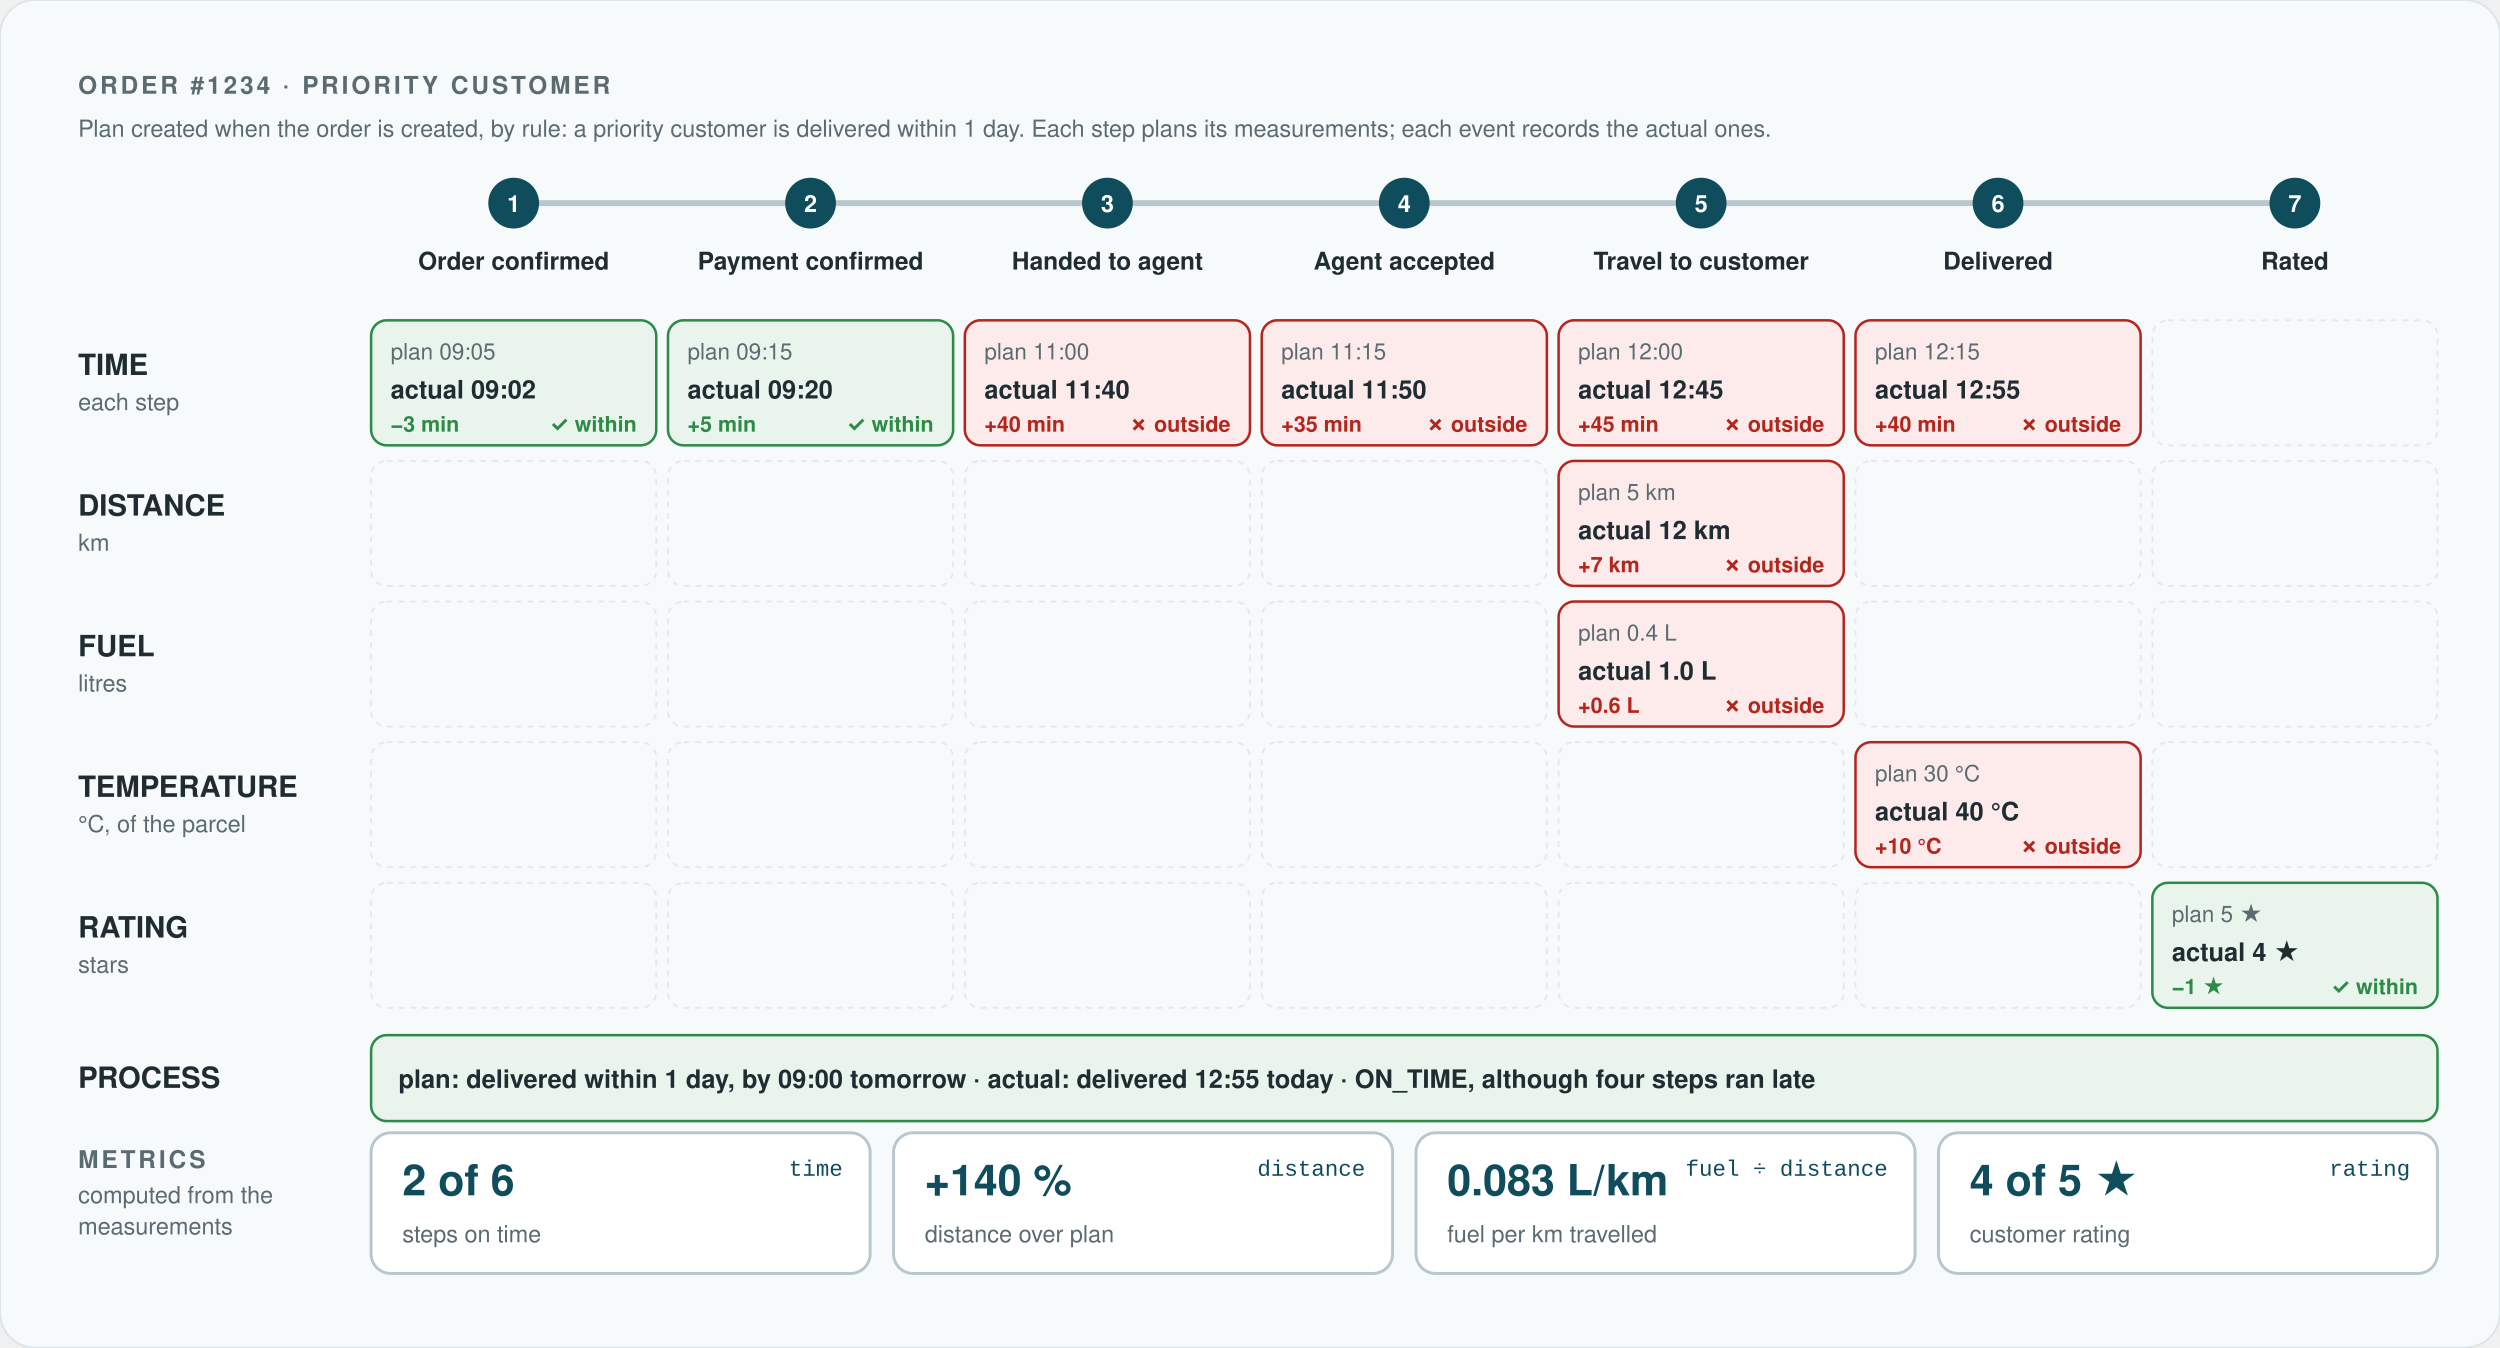
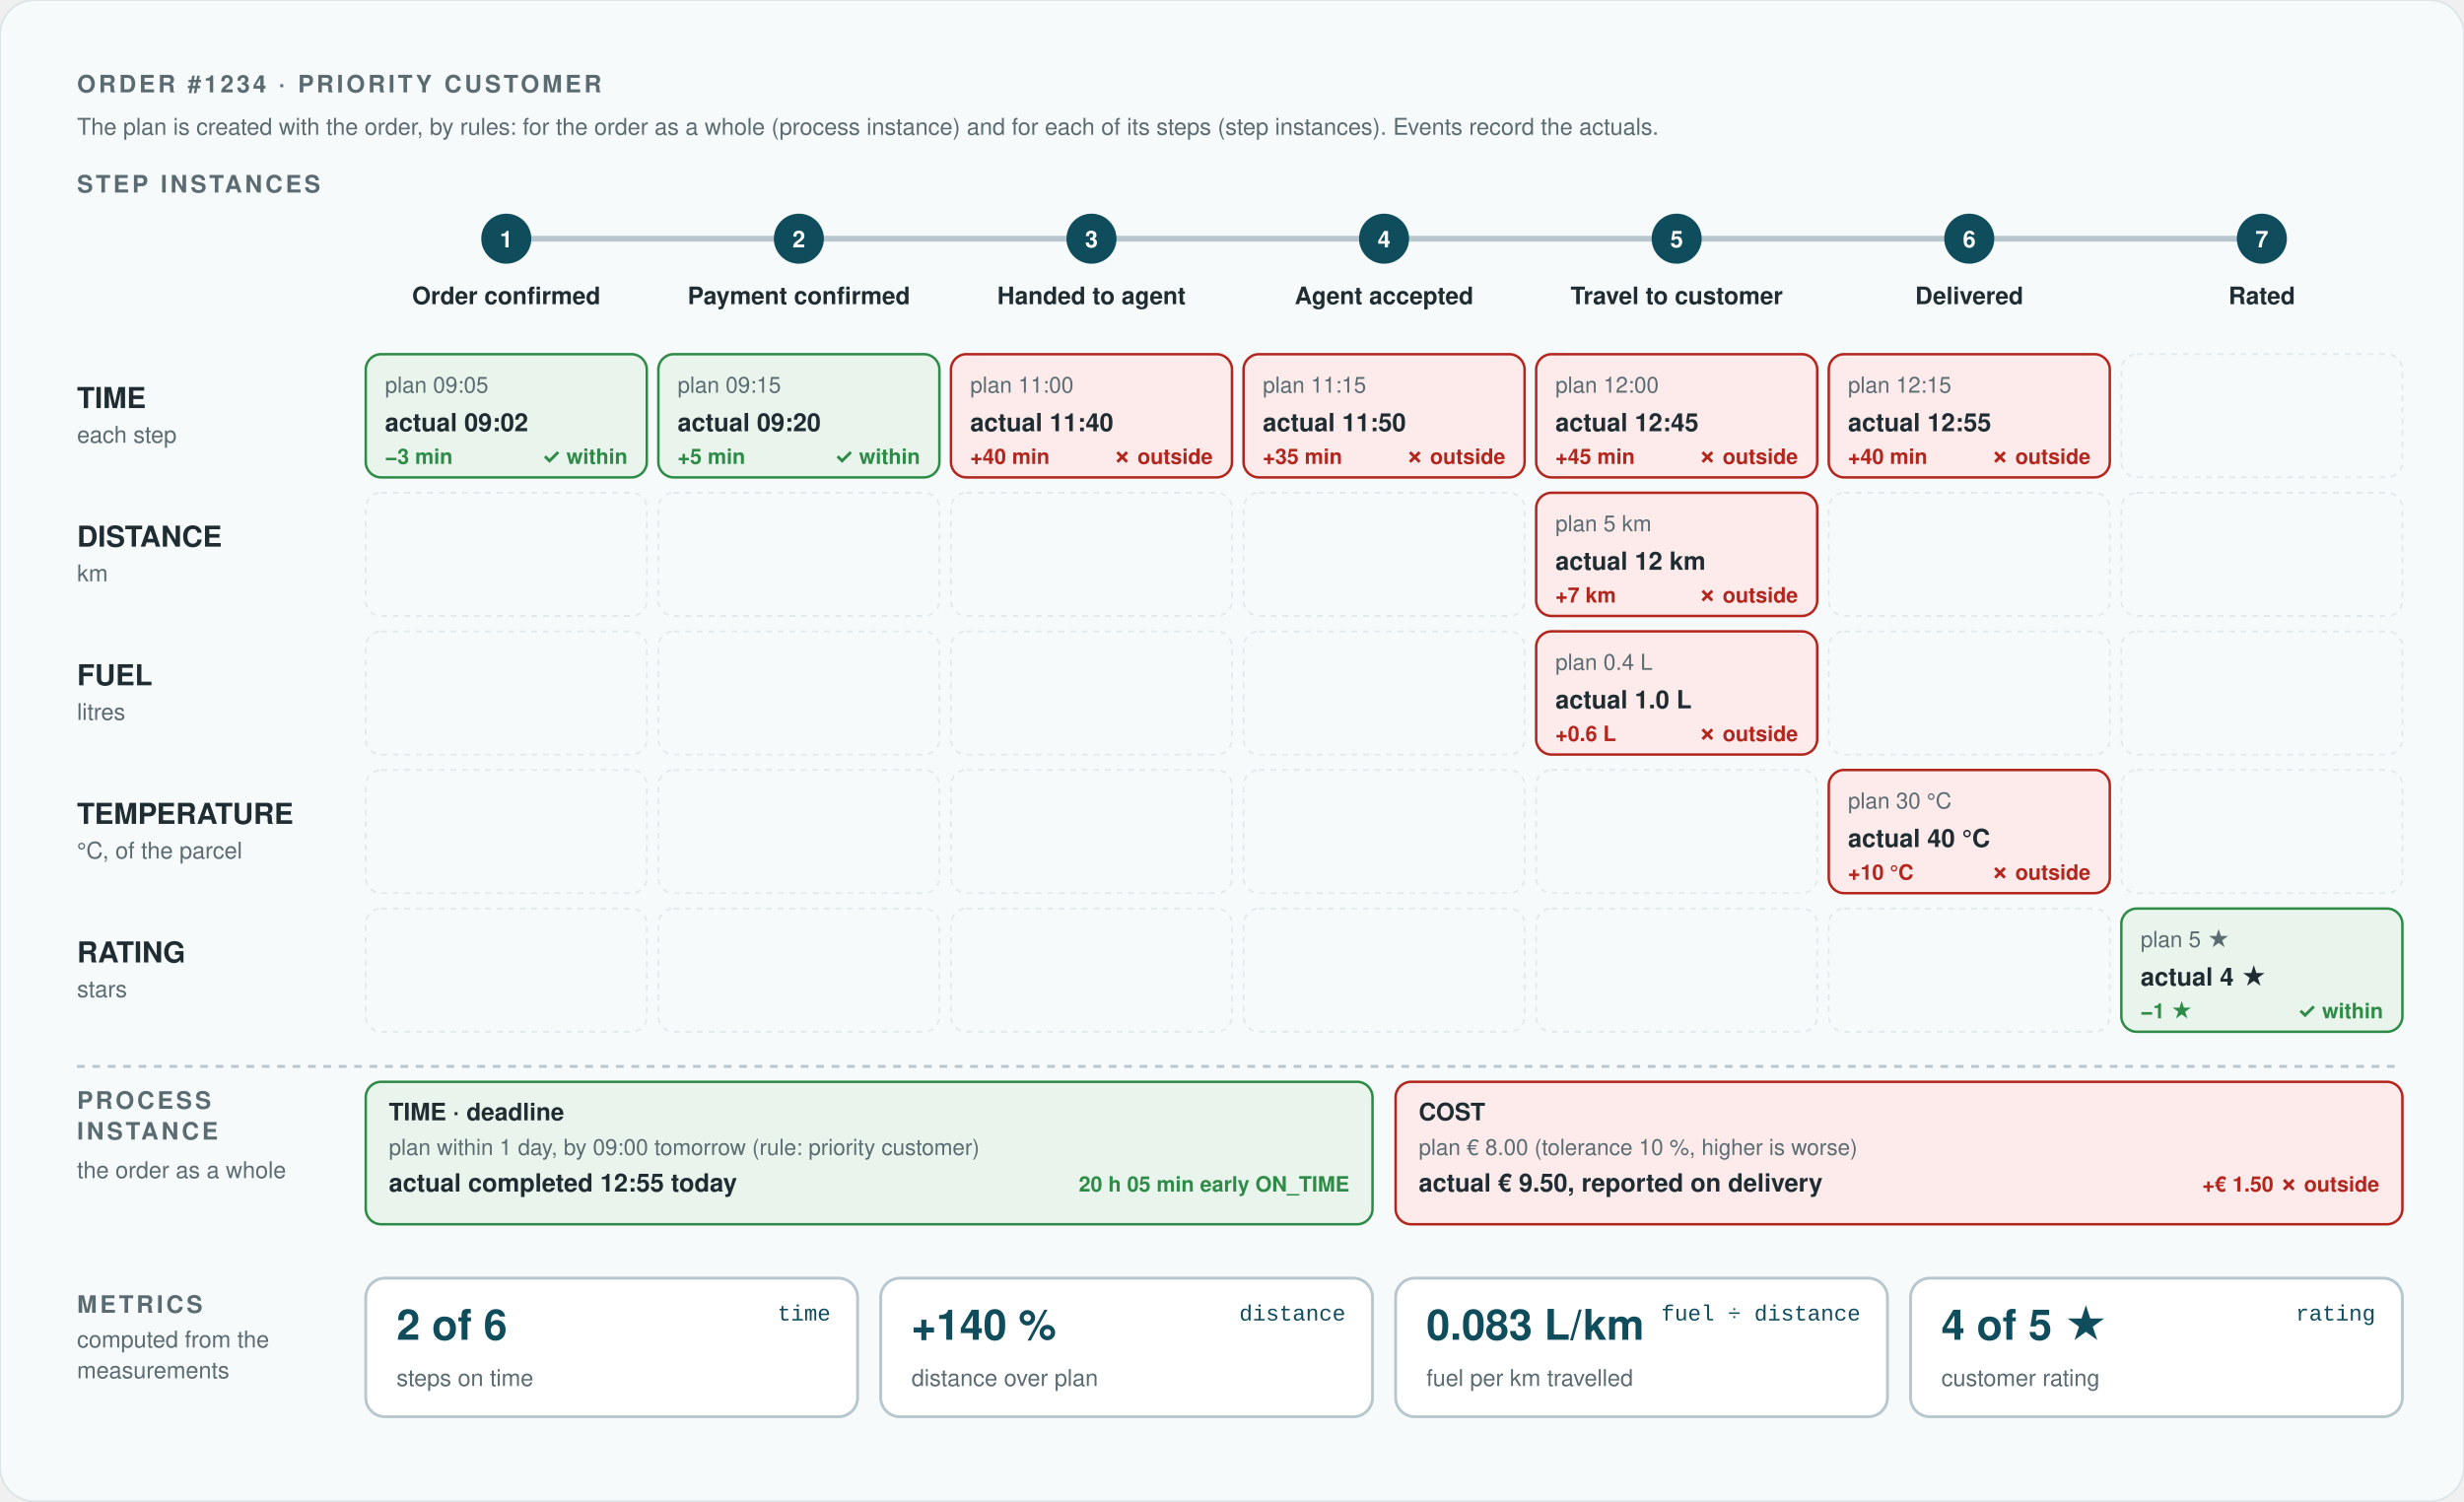
- <svg xmlns="http://www.w3.org/2000/svg" width="1280" height="690" viewBox="0 0 1280 690" font-family="-apple-system, BlinkMacSystemFont, 'Segoe UI', Helvetica, Arial, sans-serif">
+ <svg xmlns="http://www.w3.org/2000/svg" width="1280" height="780" viewBox="0 0 1280 780" font-family="-apple-system, BlinkMacSystemFont, 'Segoe UI', Helvetica, Arial, sans-serif">
  <defs>
    <marker id="arr" viewBox="0 0 10 10" refX="9" refY="5" markerWidth="8" markerHeight="8" orient="auto-start-reverse">
      <path d="M0,0 L10,5 L0,10 z" fill="#4A5B63" />
    </marker>
    <marker id="arrK" viewBox="0 0 10 10" refX="9" refY="5" markerWidth="8" markerHeight="8" orient="auto-start-reverse">
      <path d="M0,0 L10,5 L0,10 z" fill="#C77C02" />
    </marker>
    <marker id="arrR" viewBox="0 0 10 10" refX="9" refY="5" markerWidth="8" markerHeight="8" orient="auto-start-reverse">
      <path d="M0,0 L10,5 L0,10 z" fill="#B3261E" />
    </marker>
    <style>
      .t  { font-size: 14px; fill: #1F2D33; }
      .tb { font-size: 15px; font-weight: 700; fill: #1F2D33; }
      .ts { font-size: 12px; fill: #5B6B72; }
      .mono { font-family: 'SFMono-Regular', Consolas, 'Liberation Mono', Menlo, monospace; font-size: 11.5px; fill: #0F4C5C; }
      .h  { font-size: 12.5px; font-weight: 700; letter-spacing: 1.5px; fill: #5B6B72; }
      .box { fill: #FFFFFF; stroke: #B7C7CD; stroke-width: 1.5; }
      .core { fill: #E8F4F7; stroke: #0F4C5C; stroke-width: 1.5; }
      .you { fill: #FFF8EC; stroke: #C77C02; stroke-width: 1.5; stroke-dasharray: 5 3; }
      .topic { fill: #FFF4DE; stroke: #C77C02; stroke-width: 1.5; }
      .db { fill: #E9F5EC; stroke: #2E8B47; stroke-width: 1.5; }
      .dead { fill: #FCEBEA; stroke: #B3261E; stroke-width: 1.5; }
      .band { fill: #FFFFFF; stroke: #DCE5E8; stroke-width: 1.2; }
      .edge { stroke: #4A5B63; stroke-width: 1.7; fill: none; }
      .kedge { stroke: #C77C02; stroke-width: 1.7; fill: none; }
      .redge { stroke: #B3261E; stroke-width: 1.5; fill: none; stroke-dasharray: 5 4; }
    </style>
  </defs>
-   <rect width="1280" height="690" rx="18" fill="#F7FAFB" stroke="#DCE5E8" />
+   <rect width="1280" height="780" rx="18" fill="#F7FAFB" stroke="#DCE5E8" />
  <style>
    .ok { fill: #E9F5EC; stroke: #2E8B47; stroke-width: 1.3; }
    .bad { fill: #FCEBEA; stroke: #B3261E; stroke-width: 1.3; }
    .none { fill: #F7FAFB; stroke: #E3EAED; stroke-width: 1; stroke-dasharray: 3 3; }
    .cv { font-size: 13px; font-weight: 700; fill: #1F2D33; }
    .cp { font-size: 11.5px; fill: #5B6B72; }
    .okt { font-size: 11px; font-weight: 700; fill: #2E8B47; }
    .badt { font-size: 11px; font-weight: 700; fill: #B3261E; }
    .step { font-size: 12.5px; font-weight: 700; fill: #1F2D33; }
    .num { font-size: 12px; font-weight: 700; fill: #FFFFFF; }
    .big { font-size: 22px; font-weight: 700; fill: #0F4C5C; }
  </style>
  <text x="40" y="48" text-anchor="start" class="h">ORDER #1234 · PRIORITY CUSTOMER</text>
-   <text x="40" y="70" text-anchor="start" class="ts">Plan created when the order is created, by rule: a priority customer is delivered within 1 day. Each step plans its measurements; each event records the actual ones.</text>
-   <path d="M263.0,104 L1175.0,104" stroke="#B7C7CD" stroke-width="3" />
-   <circle cx="263.0" cy="104" r="13" fill="#0F4C5C" />
-   <text x="263.0" y="108.5" text-anchor="middle" class="num">1</text>
-   <text x="263.0" y="138" text-anchor="middle" class="step">Order confirmed</text>
-   <circle cx="415.0" cy="104" r="13" fill="#0F4C5C" />
-   <text x="415.0" y="108.5" text-anchor="middle" class="num">2</text>
-   <text x="415.0" y="138" text-anchor="middle" class="step">Payment confirmed</text>
-   <circle cx="567.0" cy="104" r="13" fill="#0F4C5C" />
-   <text x="567.0" y="108.5" text-anchor="middle" class="num">3</text>
-   <text x="567.0" y="138" text-anchor="middle" class="step">Handed to agent</text>
-   <circle cx="719.0" cy="104" r="13" fill="#0F4C5C" />
-   <text x="719.0" y="108.5" text-anchor="middle" class="num">4</text>
-   <text x="719.0" y="138" text-anchor="middle" class="step">Agent accepted</text>
-   <circle cx="871.0" cy="104" r="13" fill="#0F4C5C" />
-   <text x="871.0" y="108.5" text-anchor="middle" class="num">5</text>
-   <text x="871.0" y="138" text-anchor="middle" class="step">Travel to customer</text>
-   <circle cx="1023.0" cy="104" r="13" fill="#0F4C5C" />
-   <text x="1023.0" y="108.5" text-anchor="middle" class="num">6</text>
-   <text x="1023.0" y="138" text-anchor="middle" class="step">Delivered</text>
-   <circle cx="1175.0" cy="104" r="13" fill="#0F4C5C" />
-   <text x="1175.0" y="108.5" text-anchor="middle" class="num">7</text>
-   <text x="1175.0" y="138" text-anchor="middle" class="step">Rated</text>
-   <text x="40" y="192" text-anchor="start" class="tb">TIME</text>
-   <text x="40" y="210" text-anchor="start" class="ts">each step</text>
-   <rect x="190" y="164" width="146" height="64" rx="8" class="ok" />
-   <text x="200" y="184" text-anchor="start" class="cp">plan 09:05</text>
-   <text x="200" y="204" text-anchor="start" class="cv">actual 09:02</text>
-   <text x="200" y="221" text-anchor="start" class="okt">−3 min</text>
-   <text x="326" y="221" text-anchor="end" class="okt">✓ within</text>
-   <rect x="342" y="164" width="146" height="64" rx="8" class="ok" />
-   <text x="352" y="184" text-anchor="start" class="cp">plan 09:15</text>
-   <text x="352" y="204" text-anchor="start" class="cv">actual 09:20</text>
-   <text x="352" y="221" text-anchor="start" class="okt">+5 min</text>
-   <text x="478" y="221" text-anchor="end" class="okt">✓ within</text>
-   <rect x="494" y="164" width="146" height="64" rx="8" class="bad" />
-   <text x="504" y="184" text-anchor="start" class="cp">plan 11:00</text>
-   <text x="504" y="204" text-anchor="start" class="cv">actual 11:40</text>
-   <text x="504" y="221" text-anchor="start" class="badt">+40 min</text>
-   <text x="630" y="221" text-anchor="end" class="badt">✗ outside</text>
-   <rect x="646" y="164" width="146" height="64" rx="8" class="bad" />
-   <text x="656" y="184" text-anchor="start" class="cp">plan 11:15</text>
-   <text x="656" y="204" text-anchor="start" class="cv">actual 11:50</text>
-   <text x="656" y="221" text-anchor="start" class="badt">+35 min</text>
-   <text x="782" y="221" text-anchor="end" class="badt">✗ outside</text>
-   <rect x="798" y="164" width="146" height="64" rx="8" class="bad" />
-   <text x="808" y="184" text-anchor="start" class="cp">plan 12:00</text>
-   <text x="808" y="204" text-anchor="start" class="cv">actual 12:45</text>
-   <text x="808" y="221" text-anchor="start" class="badt">+45 min</text>
-   <text x="934" y="221" text-anchor="end" class="badt">✗ outside</text>
-   <rect x="950" y="164" width="146" height="64" rx="8" class="bad" />
-   <text x="960" y="184" text-anchor="start" class="cp">plan 12:15</text>
-   <text x="960" y="204" text-anchor="start" class="cv">actual 12:55</text>
-   <text x="960" y="221" text-anchor="start" class="badt">+40 min</text>
-   <text x="1086" y="221" text-anchor="end" class="badt">✗ outside</text>
-   <rect x="1102" y="164" width="146" height="64" rx="8" class="none" />
-   <text x="40" y="264" text-anchor="start" class="tb">DISTANCE</text>
-   <text x="40" y="282" text-anchor="start" class="ts">km</text>
-   <rect x="190" y="236" width="146" height="64" rx="8" class="none" />
-   <rect x="342" y="236" width="146" height="64" rx="8" class="none" />
-   <rect x="494" y="236" width="146" height="64" rx="8" class="none" />
-   <rect x="646" y="236" width="146" height="64" rx="8" class="none" />
-   <rect x="798" y="236" width="146" height="64" rx="8" class="bad" />
-   <text x="808" y="256" text-anchor="start" class="cp">plan 5 km</text>
-   <text x="808" y="276" text-anchor="start" class="cv">actual 12 km</text>
-   <text x="808" y="293" text-anchor="start" class="badt">+7 km</text>
-   <text x="934" y="293" text-anchor="end" class="badt">✗ outside</text>
-   <rect x="950" y="236" width="146" height="64" rx="8" class="none" />
-   <rect x="1102" y="236" width="146" height="64" rx="8" class="none" />
-   <text x="40" y="336" text-anchor="start" class="tb">FUEL</text>
-   <text x="40" y="354" text-anchor="start" class="ts">litres</text>
-   <rect x="190" y="308" width="146" height="64" rx="8" class="none" />
-   <rect x="342" y="308" width="146" height="64" rx="8" class="none" />
-   <rect x="494" y="308" width="146" height="64" rx="8" class="none" />
-   <rect x="646" y="308" width="146" height="64" rx="8" class="none" />
-   <rect x="798" y="308" width="146" height="64" rx="8" class="bad" />
-   <text x="808" y="328" text-anchor="start" class="cp">plan 0.4 L</text>
-   <text x="808" y="348" text-anchor="start" class="cv">actual 1.0 L</text>
-   <text x="808" y="365" text-anchor="start" class="badt">+0.6 L</text>
-   <text x="934" y="365" text-anchor="end" class="badt">✗ outside</text>
-   <rect x="950" y="308" width="146" height="64" rx="8" class="none" />
-   <rect x="1102" y="308" width="146" height="64" rx="8" class="none" />
-   <text x="40" y="408" text-anchor="start" class="tb">TEMPERATURE</text>
-   <text x="40" y="426" text-anchor="start" class="ts">°C, of the parcel</text>
-   <rect x="190" y="380" width="146" height="64" rx="8" class="none" />
-   <rect x="342" y="380" width="146" height="64" rx="8" class="none" />
-   <rect x="494" y="380" width="146" height="64" rx="8" class="none" />
-   <rect x="646" y="380" width="146" height="64" rx="8" class="none" />
-   <rect x="798" y="380" width="146" height="64" rx="8" class="none" />
-   <rect x="950" y="380" width="146" height="64" rx="8" class="bad" />
-   <text x="960" y="400" text-anchor="start" class="cp">plan 30 °C</text>
-   <text x="960" y="420" text-anchor="start" class="cv">actual 40 °C</text>
-   <text x="960" y="437" text-anchor="start" class="badt">+10 °C</text>
-   <text x="1086" y="437" text-anchor="end" class="badt">✗ outside</text>
-   <rect x="1102" y="380" width="146" height="64" rx="8" class="none" />
-   <text x="40" y="480" text-anchor="start" class="tb">RATING</text>
-   <text x="40" y="498" text-anchor="start" class="ts">stars</text>
-   <rect x="190" y="452" width="146" height="64" rx="8" class="none" />
-   <rect x="342" y="452" width="146" height="64" rx="8" class="none" />
-   <rect x="494" y="452" width="146" height="64" rx="8" class="none" />
-   <rect x="646" y="452" width="146" height="64" rx="8" class="none" />
-   <rect x="798" y="452" width="146" height="64" rx="8" class="none" />
-   <rect x="950" y="452" width="146" height="64" rx="8" class="none" />
-   <rect x="1102" y="452" width="146" height="64" rx="8" class="ok" />
-   <text x="1112" y="472" text-anchor="start" class="cp">plan 5 ★</text>
-   <text x="1112" y="492" text-anchor="start" class="cv">actual 4 ★</text>
-   <text x="1112" y="509" text-anchor="start" class="okt">−1 ★</text>
-   <text x="1238" y="509" text-anchor="end" class="okt">✓ within</text>
-   <rect x="190" y="530" width="1058" height="44" rx="8" class="ok" />
-   <text x="40" y="557" text-anchor="start" class="tb">PROCESS</text>
-   <text x="204" y="557" text-anchor="start" class="cv">plan: delivered within 1 day, by 09:00 tomorrow  ·  actual: delivered 12:55 today  ·  ON_TIME, although four steps ran late</text>
-   <text x="40" y="598" text-anchor="start" class="h">METRICS</text>
-   <text x="40" y="616" text-anchor="start" class="ts">computed from the</text>
-   <text x="40" y="632" text-anchor="start" class="ts">measurements</text>
-   <rect x="190.0" y="580" width="255.5" height="72" rx="10" class="box" />
-   <text x="206.0" y="612" text-anchor="start" class="big">2 of 6</text>
-   <text x="206.0" y="636" text-anchor="start" class="ts">steps on time</text>
-   <text x="431.5" y="602" text-anchor="end" class="mono">time</text>
-   <rect x="457.5" y="580" width="255.5" height="72" rx="10" class="box" />
-   <text x="473.5" y="612" text-anchor="start" class="big">+140 %</text>
-   <text x="473.5" y="636" text-anchor="start" class="ts">distance over plan</text>
-   <text x="699.0" y="602" text-anchor="end" class="mono">distance</text>
-   <rect x="725.0" y="580" width="255.5" height="72" rx="10" class="box" />
-   <text x="741.0" y="612" text-anchor="start" class="big">0.083 L/km</text>
-   <text x="741.0" y="636" text-anchor="start" class="ts">fuel per km travelled</text>
-   <text x="966.5" y="602" text-anchor="end" class="mono">fuel ÷ distance</text>
-   <rect x="992.5" y="580" width="255.5" height="72" rx="10" class="box" />
-   <text x="1008.5" y="612" text-anchor="start" class="big">4 of 5 ★</text>
-   <text x="1008.5" y="636" text-anchor="start" class="ts">customer rating</text>
-   <text x="1234.0" y="602" text-anchor="end" class="mono">rating</text>
+   <text x="40" y="70" text-anchor="start" class="ts">The plan is created with the order, by rules: for the order as a whole (process instance) and for each of its steps (step instances). Events record the actuals.</text>
+   <text x="40" y="100" text-anchor="start" class="h">STEP INSTANCES</text>
+   <path d="M263.0,124 L1175.0,124" stroke="#B7C7CD" stroke-width="3" />
+   <circle cx="263.0" cy="124" r="13" fill="#0F4C5C" />
+   <text x="263.0" y="128.5" text-anchor="middle" class="num">1</text>
+   <text x="263.0" y="158" text-anchor="middle" class="step">Order confirmed</text>
+   <circle cx="415.0" cy="124" r="13" fill="#0F4C5C" />
+   <text x="415.0" y="128.5" text-anchor="middle" class="num">2</text>
+   <text x="415.0" y="158" text-anchor="middle" class="step">Payment confirmed</text>
+   <circle cx="567.0" cy="124" r="13" fill="#0F4C5C" />
+   <text x="567.0" y="128.5" text-anchor="middle" class="num">3</text>
+   <text x="567.0" y="158" text-anchor="middle" class="step">Handed to agent</text>
+   <circle cx="719.0" cy="124" r="13" fill="#0F4C5C" />
+   <text x="719.0" y="128.5" text-anchor="middle" class="num">4</text>
+   <text x="719.0" y="158" text-anchor="middle" class="step">Agent accepted</text>
+   <circle cx="871.0" cy="124" r="13" fill="#0F4C5C" />
+   <text x="871.0" y="128.5" text-anchor="middle" class="num">5</text>
+   <text x="871.0" y="158" text-anchor="middle" class="step">Travel to customer</text>
+   <circle cx="1023.0" cy="124" r="13" fill="#0F4C5C" />
+   <text x="1023.0" y="128.5" text-anchor="middle" class="num">6</text>
+   <text x="1023.0" y="158" text-anchor="middle" class="step">Delivered</text>
+   <circle cx="1175.0" cy="124" r="13" fill="#0F4C5C" />
+   <text x="1175.0" y="128.5" text-anchor="middle" class="num">7</text>
+   <text x="1175.0" y="158" text-anchor="middle" class="step">Rated</text>
+   <text x="40" y="212" text-anchor="start" class="tb">TIME</text>
+   <text x="40" y="230" text-anchor="start" class="ts">each step</text>
+   <rect x="190" y="184" width="146" height="64" rx="8" class="ok" />
+   <text x="200" y="204" text-anchor="start" class="cp">plan 09:05</text>
+   <text x="200" y="224" text-anchor="start" class="cv">actual 09:02</text>
+   <text x="200" y="241" text-anchor="start" class="okt">−3 min</text>
+   <text x="326" y="241" text-anchor="end" class="okt">✓ within</text>
+   <rect x="342" y="184" width="146" height="64" rx="8" class="ok" />
+   <text x="352" y="204" text-anchor="start" class="cp">plan 09:15</text>
+   <text x="352" y="224" text-anchor="start" class="cv">actual 09:20</text>
+   <text x="352" y="241" text-anchor="start" class="okt">+5 min</text>
+   <text x="478" y="241" text-anchor="end" class="okt">✓ within</text>
+   <rect x="494" y="184" width="146" height="64" rx="8" class="bad" />
+   <text x="504" y="204" text-anchor="start" class="cp">plan 11:00</text>
+   <text x="504" y="224" text-anchor="start" class="cv">actual 11:40</text>
+   <text x="504" y="241" text-anchor="start" class="badt">+40 min</text>
+   <text x="630" y="241" text-anchor="end" class="badt">✗ outside</text>
+   <rect x="646" y="184" width="146" height="64" rx="8" class="bad" />
+   <text x="656" y="204" text-anchor="start" class="cp">plan 11:15</text>
+   <text x="656" y="224" text-anchor="start" class="cv">actual 11:50</text>
+   <text x="656" y="241" text-anchor="start" class="badt">+35 min</text>
+   <text x="782" y="241" text-anchor="end" class="badt">✗ outside</text>
+   <rect x="798" y="184" width="146" height="64" rx="8" class="bad" />
+   <text x="808" y="204" text-anchor="start" class="cp">plan 12:00</text>
+   <text x="808" y="224" text-anchor="start" class="cv">actual 12:45</text>
+   <text x="808" y="241" text-anchor="start" class="badt">+45 min</text>
+   <text x="934" y="241" text-anchor="end" class="badt">✗ outside</text>
+   <rect x="950" y="184" width="146" height="64" rx="8" class="bad" />
+   <text x="960" y="204" text-anchor="start" class="cp">plan 12:15</text>
+   <text x="960" y="224" text-anchor="start" class="cv">actual 12:55</text>
+   <text x="960" y="241" text-anchor="start" class="badt">+40 min</text>
+   <text x="1086" y="241" text-anchor="end" class="badt">✗ outside</text>
+   <rect x="1102" y="184" width="146" height="64" rx="8" class="none" />
+   <text x="40" y="284" text-anchor="start" class="tb">DISTANCE</text>
+   <text x="40" y="302" text-anchor="start" class="ts">km</text>
+   <rect x="190" y="256" width="146" height="64" rx="8" class="none" />
+   <rect x="342" y="256" width="146" height="64" rx="8" class="none" />
+   <rect x="494" y="256" width="146" height="64" rx="8" class="none" />
+   <rect x="646" y="256" width="146" height="64" rx="8" class="none" />
+   <rect x="798" y="256" width="146" height="64" rx="8" class="bad" />
+   <text x="808" y="276" text-anchor="start" class="cp">plan 5 km</text>
+   <text x="808" y="296" text-anchor="start" class="cv">actual 12 km</text>
+   <text x="808" y="313" text-anchor="start" class="badt">+7 km</text>
+   <text x="934" y="313" text-anchor="end" class="badt">✗ outside</text>
+   <rect x="950" y="256" width="146" height="64" rx="8" class="none" />
+   <rect x="1102" y="256" width="146" height="64" rx="8" class="none" />
+   <text x="40" y="356" text-anchor="start" class="tb">FUEL</text>
+   <text x="40" y="374" text-anchor="start" class="ts">litres</text>
+   <rect x="190" y="328" width="146" height="64" rx="8" class="none" />
+   <rect x="342" y="328" width="146" height="64" rx="8" class="none" />
+   <rect x="494" y="328" width="146" height="64" rx="8" class="none" />
+   <rect x="646" y="328" width="146" height="64" rx="8" class="none" />
+   <rect x="798" y="328" width="146" height="64" rx="8" class="bad" />
+   <text x="808" y="348" text-anchor="start" class="cp">plan 0.4 L</text>
+   <text x="808" y="368" text-anchor="start" class="cv">actual 1.0 L</text>
+   <text x="808" y="385" text-anchor="start" class="badt">+0.6 L</text>
+   <text x="934" y="385" text-anchor="end" class="badt">✗ outside</text>
+   <rect x="950" y="328" width="146" height="64" rx="8" class="none" />
+   <rect x="1102" y="328" width="146" height="64" rx="8" class="none" />
+   <text x="40" y="428" text-anchor="start" class="tb">TEMPERATURE</text>
+   <text x="40" y="446" text-anchor="start" class="ts">°C, of the parcel</text>
+   <rect x="190" y="400" width="146" height="64" rx="8" class="none" />
+   <rect x="342" y="400" width="146" height="64" rx="8" class="none" />
+   <rect x="494" y="400" width="146" height="64" rx="8" class="none" />
+   <rect x="646" y="400" width="146" height="64" rx="8" class="none" />
+   <rect x="798" y="400" width="146" height="64" rx="8" class="none" />
+   <rect x="950" y="400" width="146" height="64" rx="8" class="bad" />
+   <text x="960" y="420" text-anchor="start" class="cp">plan 30 °C</text>
+   <text x="960" y="440" text-anchor="start" class="cv">actual 40 °C</text>
+   <text x="960" y="457" text-anchor="start" class="badt">+10 °C</text>
+   <text x="1086" y="457" text-anchor="end" class="badt">✗ outside</text>
+   <rect x="1102" y="400" width="146" height="64" rx="8" class="none" />
+   <text x="40" y="500" text-anchor="start" class="tb">RATING</text>
+   <text x="40" y="518" text-anchor="start" class="ts">stars</text>
+   <rect x="190" y="472" width="146" height="64" rx="8" class="none" />
+   <rect x="342" y="472" width="146" height="64" rx="8" class="none" />
+   <rect x="494" y="472" width="146" height="64" rx="8" class="none" />
+   <rect x="646" y="472" width="146" height="64" rx="8" class="none" />
+   <rect x="798" y="472" width="146" height="64" rx="8" class="none" />
+   <rect x="950" y="472" width="146" height="64" rx="8" class="none" />
+   <rect x="1102" y="472" width="146" height="64" rx="8" class="ok" />
+   <text x="1112" y="492" text-anchor="start" class="cp">plan 5 ★</text>
+   <text x="1112" y="512" text-anchor="start" class="cv">actual 4 ★</text>
+   <text x="1112" y="529" text-anchor="start" class="okt">−1 ★</text>
+   <text x="1238" y="529" text-anchor="end" class="okt">✓ within</text>
+   <line x1="40" y1="554" x2="1248" y2="554" stroke="#B7C7CD" stroke-width="1.5" stroke-dasharray="4 4" />
+   <text x="40" y="576" text-anchor="start" class="h">PROCESS</text>
+   <text x="40" y="592" text-anchor="start" class="h">INSTANCE</text>
+   <text x="40" y="612" text-anchor="start" class="ts">the order as a whole</text>
+   <rect x="190.0" y="562" width="523.0" height="74" rx="8" class="ok" />
+   <text x="202.0" y="582" text-anchor="start" class="step">TIME · deadline</text>
+   <text x="202.0" y="600" text-anchor="start" class="cp">plan within 1 day, by 09:00 tomorrow (rule: priority customer)</text>
+   <text x="202.0" y="619" text-anchor="start" class="cv">actual completed 12:55 today</text>
+   <text x="701.0" y="619" text-anchor="end" class="okt">20 h 05 min early  ON_TIME</text>
+   <rect x="725.0" y="562" width="523.0" height="74" rx="8" class="bad" />
+   <text x="737.0" y="582" text-anchor="start" class="step">COST</text>
+   <text x="737.0" y="600" text-anchor="start" class="cp">plan € 8.00 (tolerance 10 %, higher is worse)</text>
+   <text x="737.0" y="619" text-anchor="start" class="cv">actual € 9.50, reported on delivery</text>
+   <text x="1236.0" y="619" text-anchor="end" class="badt">+€ 1.50  ✗ outside</text>
+   <text x="40" y="682" text-anchor="start" class="h">METRICS</text>
+   <text x="40" y="700" text-anchor="start" class="ts">computed from the</text>
+   <text x="40" y="716" text-anchor="start" class="ts">measurements</text>
+   <rect x="190.0" y="664" width="255.5" height="72" rx="10" class="box" />
+   <text x="206.0" y="696" text-anchor="start" class="big">2 of 6</text>
+   <text x="206.0" y="720" text-anchor="start" class="ts">steps on time</text>
+   <text x="431.5" y="686" text-anchor="end" class="mono">time</text>
+   <rect x="457.5" y="664" width="255.5" height="72" rx="10" class="box" />
+   <text x="473.5" y="696" text-anchor="start" class="big">+140 %</text>
+   <text x="473.5" y="720" text-anchor="start" class="ts">distance over plan</text>
+   <text x="699.0" y="686" text-anchor="end" class="mono">distance</text>
+   <rect x="725.0" y="664" width="255.5" height="72" rx="10" class="box" />
+   <text x="741.0" y="696" text-anchor="start" class="big">0.083 L/km</text>
+   <text x="741.0" y="720" text-anchor="start" class="ts">fuel per km travelled</text>
+   <text x="966.5" y="686" text-anchor="end" class="mono">fuel ÷ distance</text>
+   <rect x="992.5" y="664" width="255.5" height="72" rx="10" class="box" />
+   <text x="1008.5" y="696" text-anchor="start" class="big">4 of 5 ★</text>
+   <text x="1008.5" y="720" text-anchor="start" class="ts">customer rating</text>
+   <text x="1234.0" y="686" text-anchor="end" class="mono">rating</text>
</svg>
